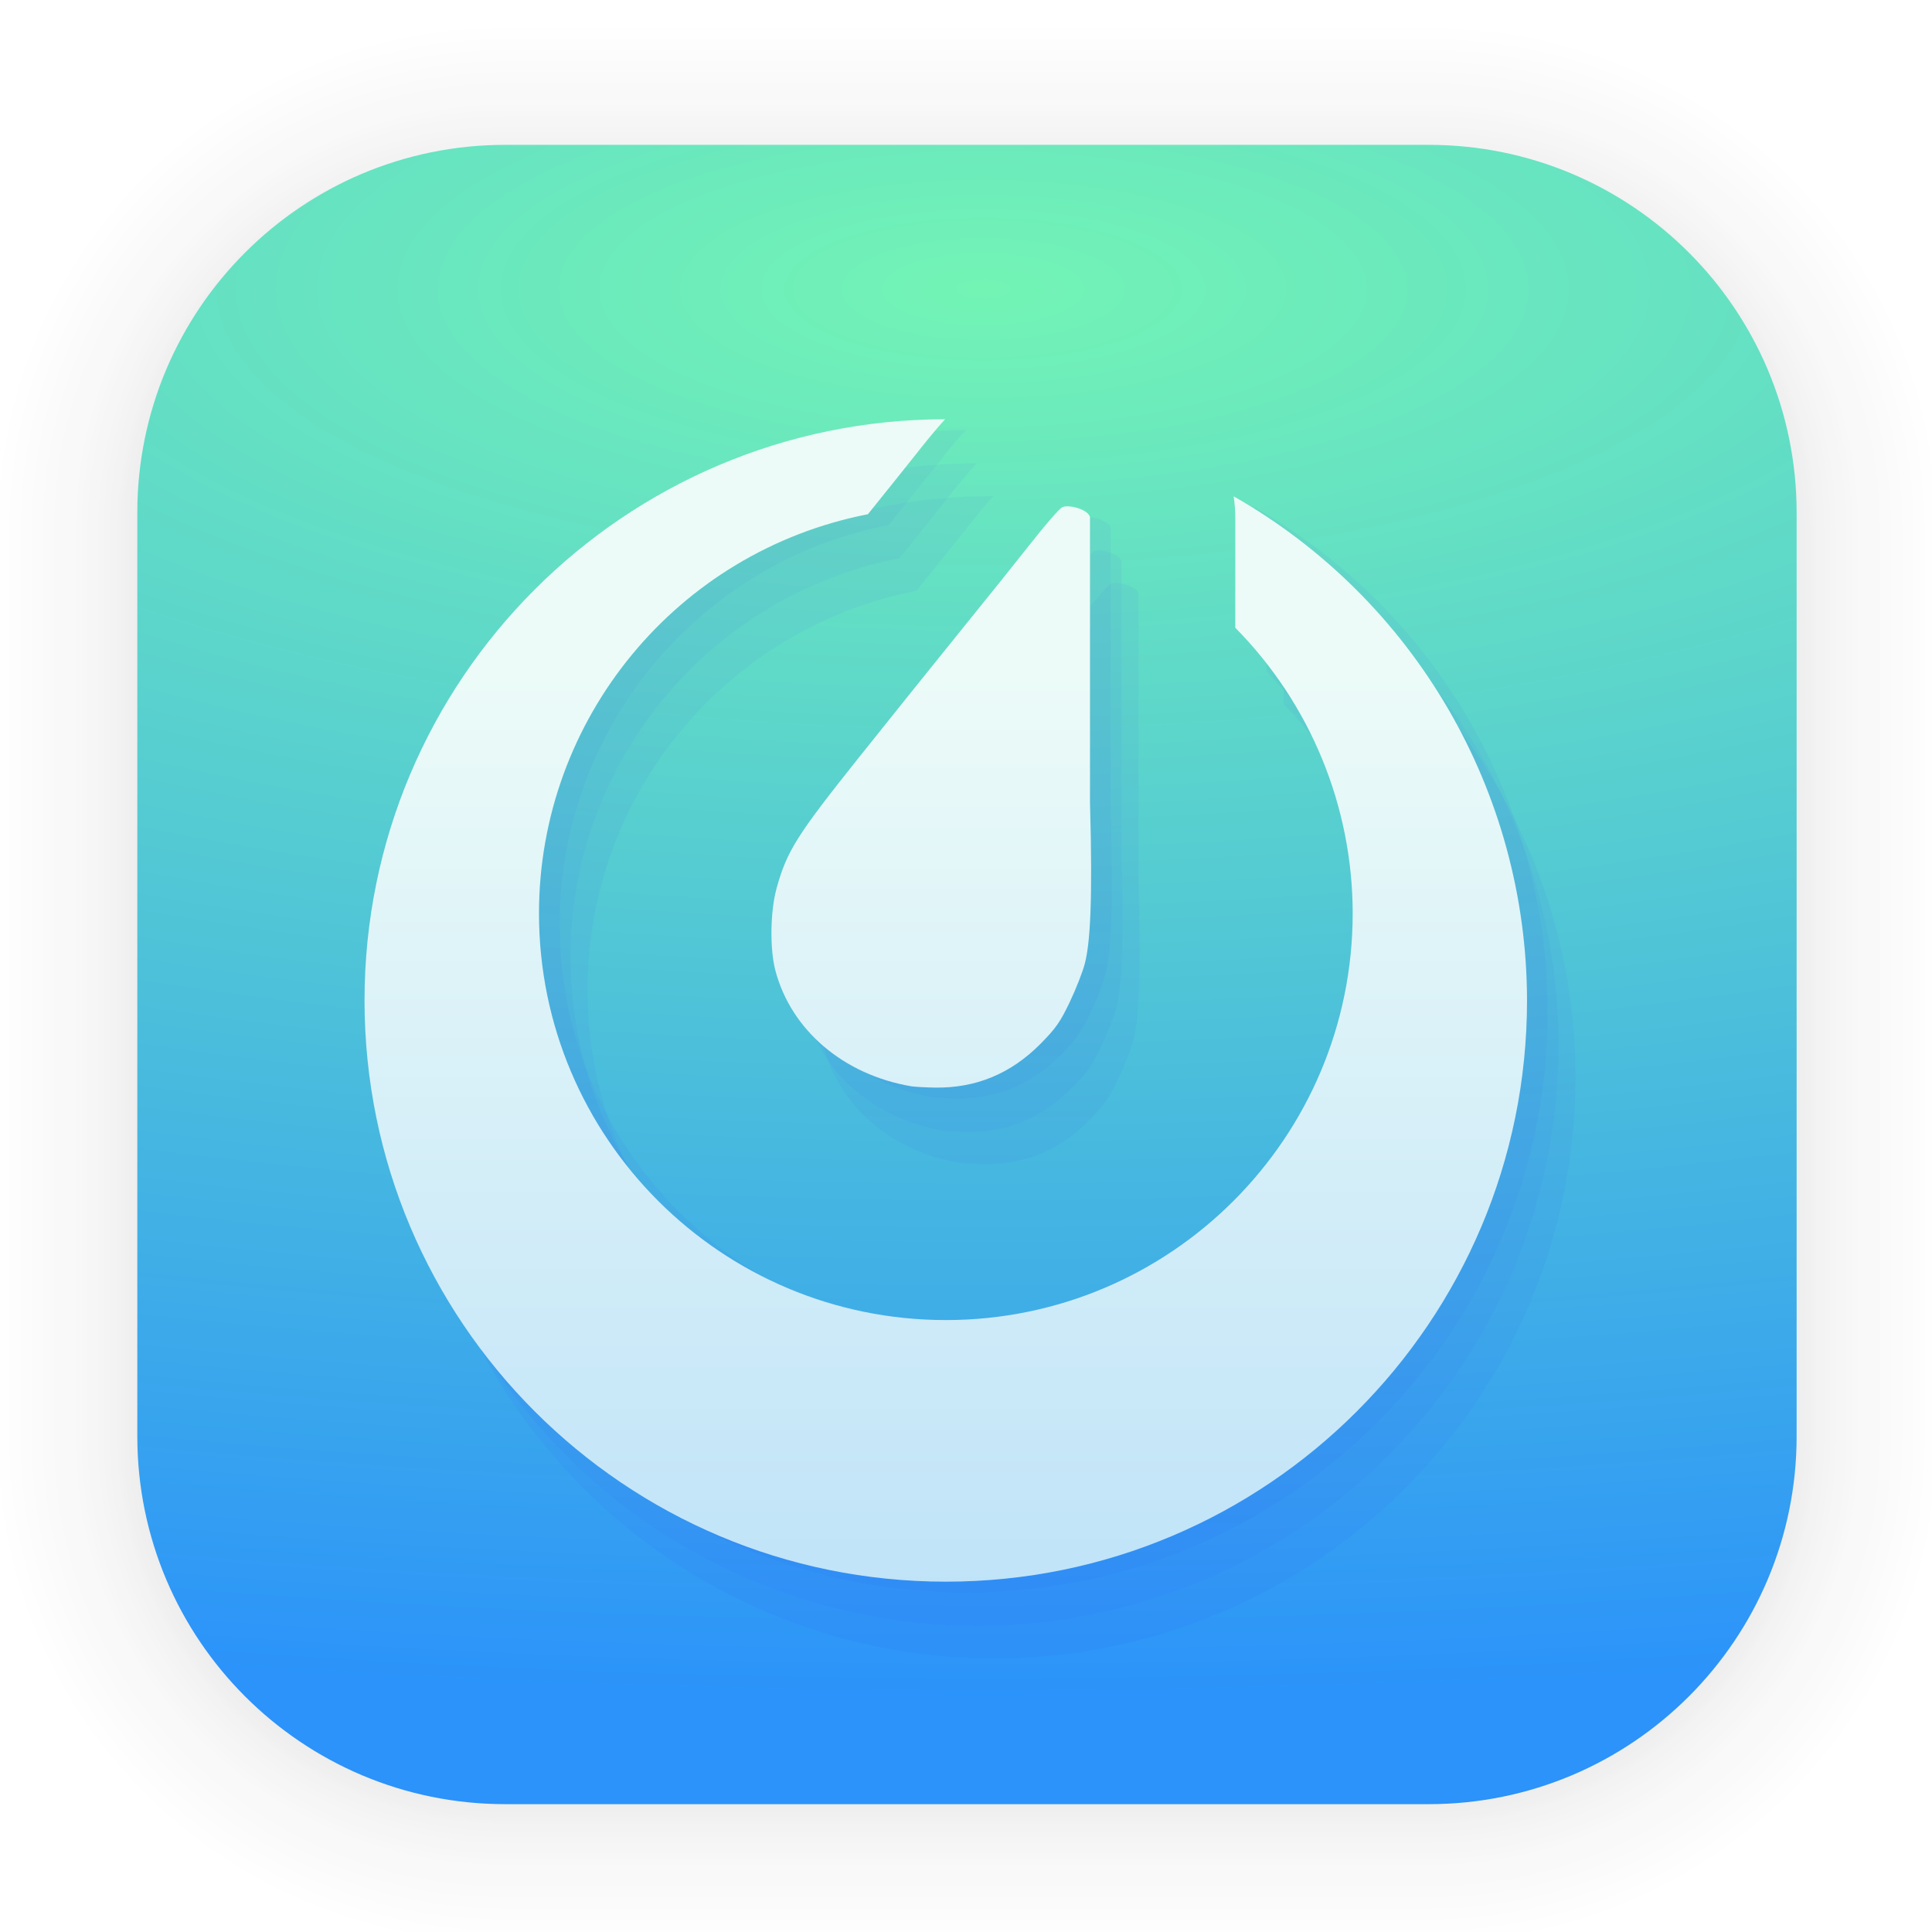
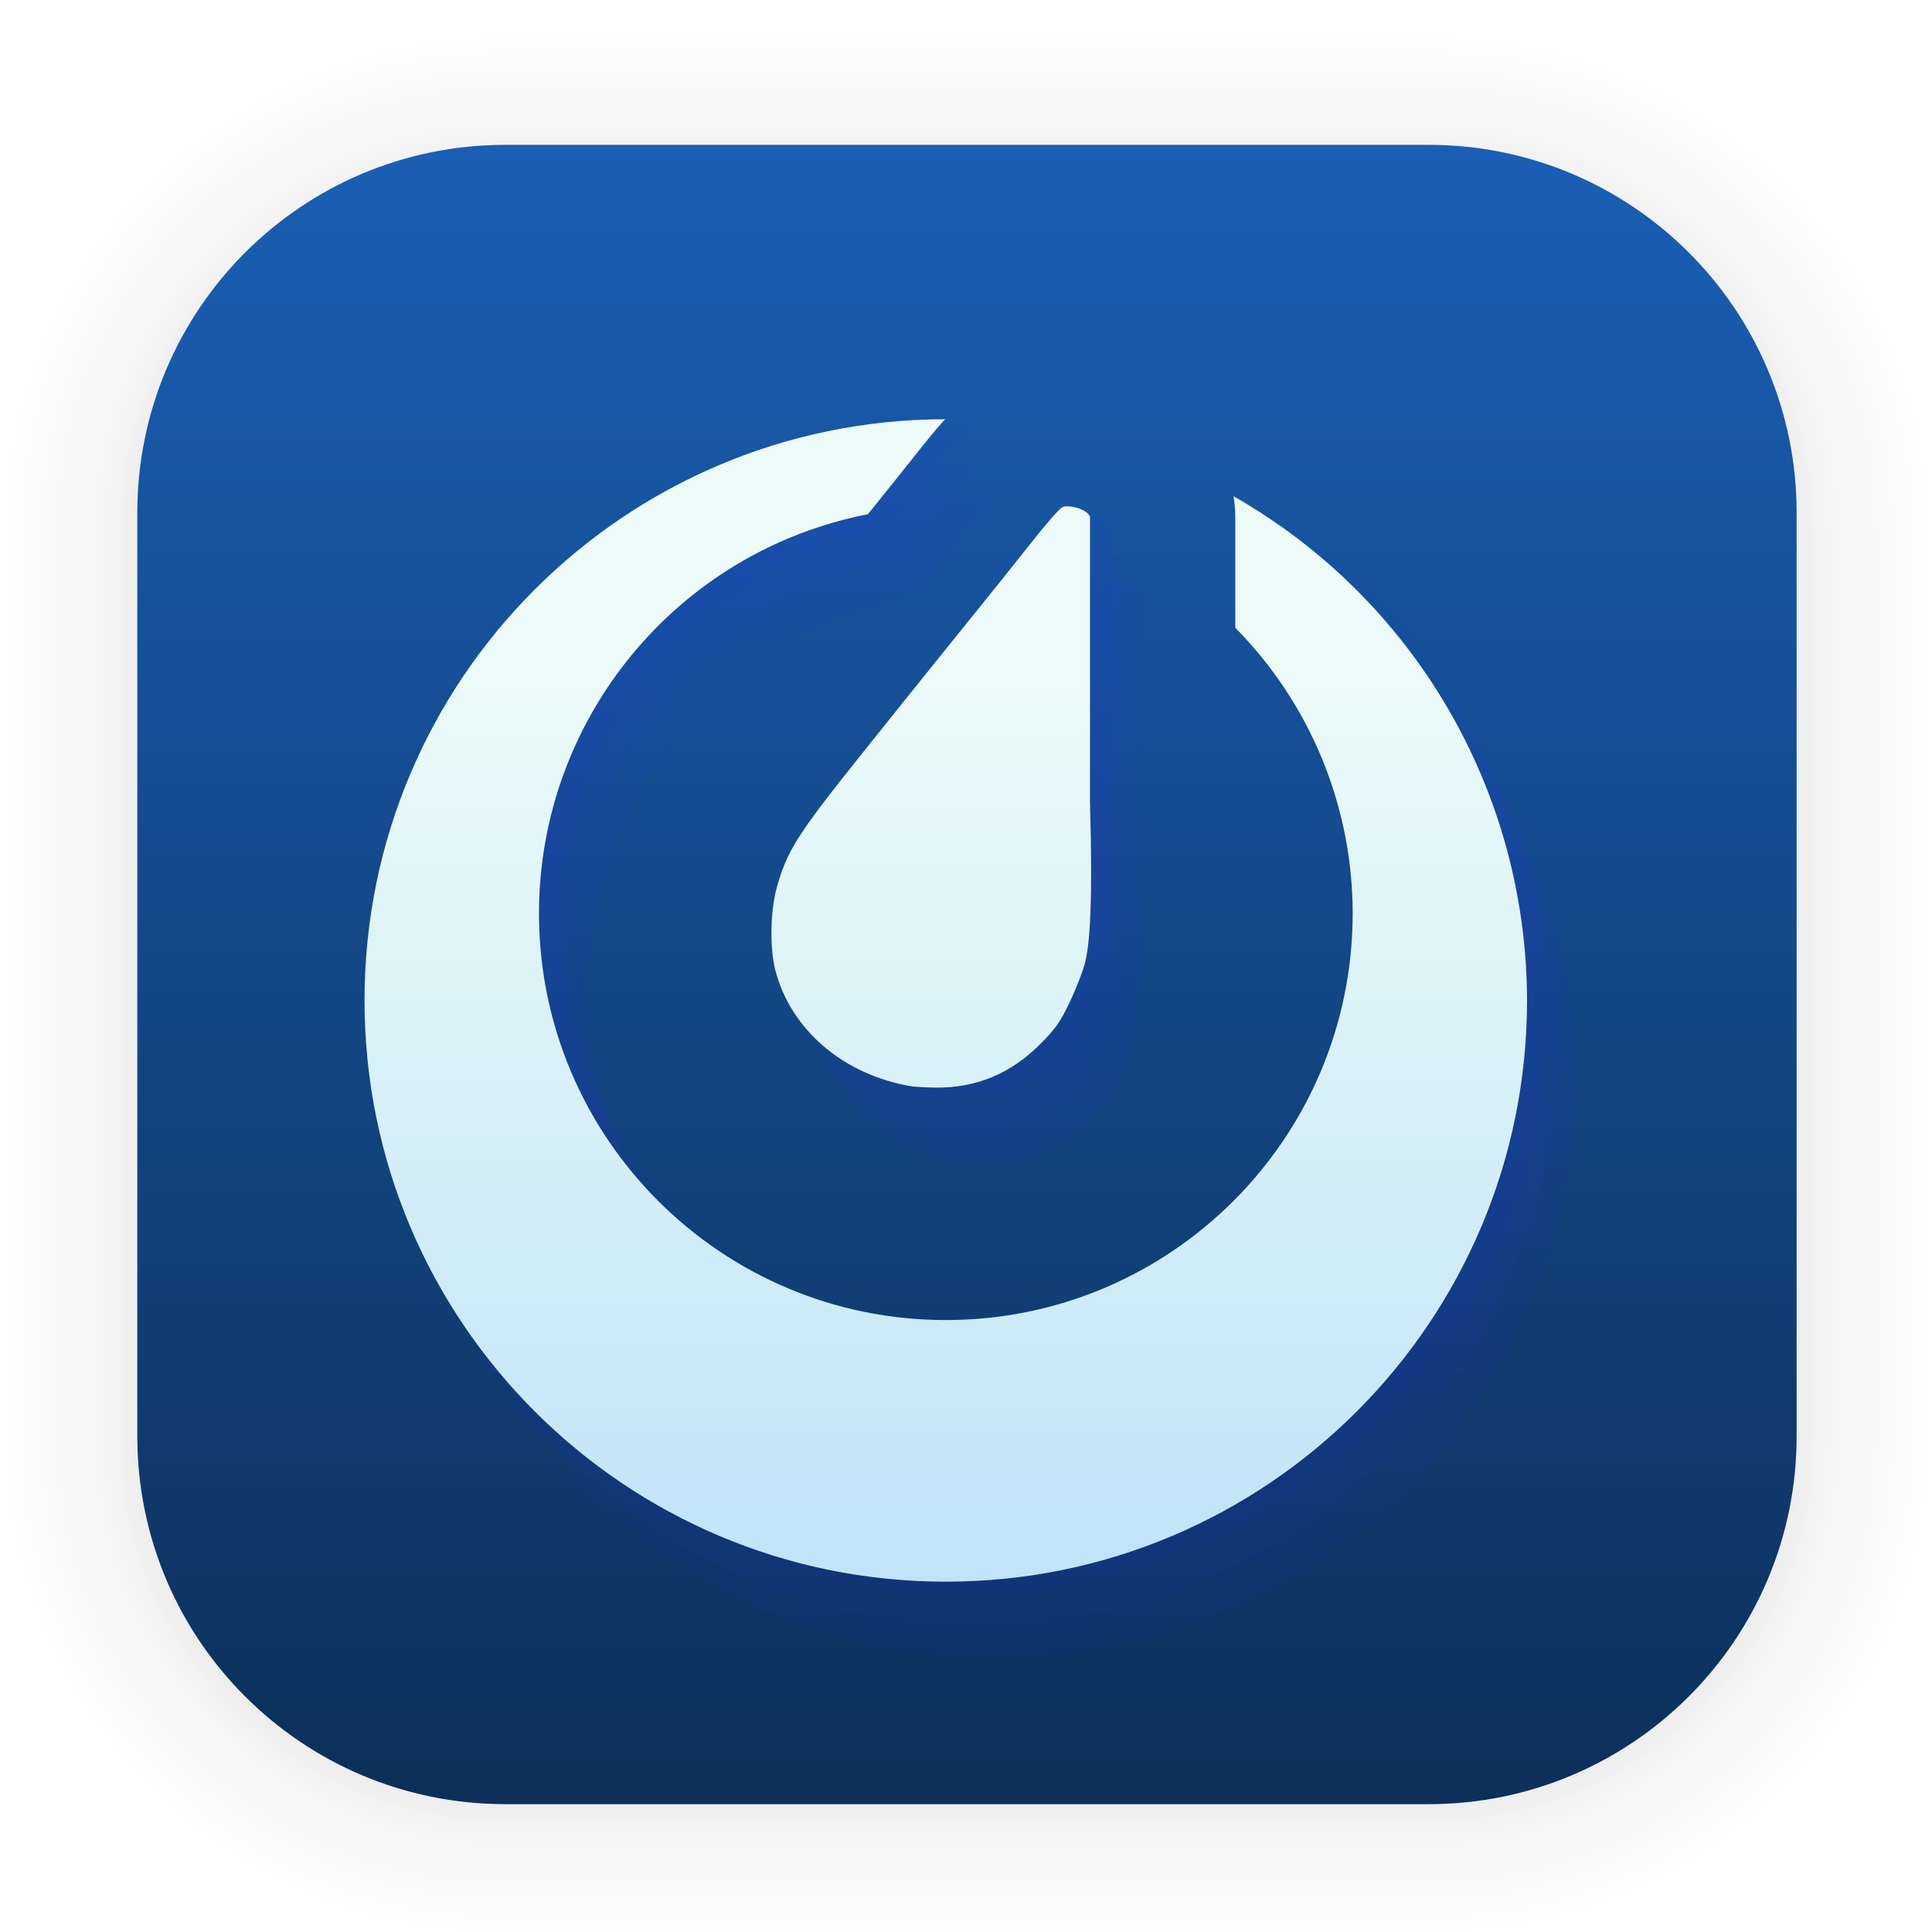
- <svg xmlns="http://www.w3.org/2000/svg" id="svg1443" width="128" height="128" version="1.1" viewBox="0 0 33.867 33.867">
+ <svg xmlns="http://www.w3.org/2000/svg" xmlns:xlink="http://www.w3.org/1999/xlink" id="svg1443" width="128" height="128" version="1.1" viewBox="0 0 33.867 33.867">
  <defs id="defs1437">
+     <linearGradient id="linearGradient1">
+       <stop style="stop-color:#1a5fb4;stop-opacity:1;" offset="0" id="stop1" />
+       <stop style="stop-color:#0d2f59;stop-opacity:1;" offset="1" id="stop2" />
+     </linearGradient>
    <radialGradient id="radialGradient1999" cx="17.076" cy="4.628" r="14.544" gradientTransform="matrix(4.7283 0 0 1.6998 -63.506 -2.7937)" gradientUnits="userSpaceOnUse">
      <stop id="stop1993" stop-color="#73f4b5" offset="0" />
      <stop id="stop1995" stop-color="#2b93fa" offset="1" />
    </radialGradient>
    <linearGradient id="linearGradient1113" x1="19.493" x2="19.493" y1="82.014" y2="11.778" gradientUnits="userSpaceOnUse">
      <stop id="stop1107" stop-color="#2b93fa" offset="0" />
      <stop id="stop1109" stop-color="#ecfbf8" offset="1" />
    </linearGradient>
+     <linearGradient xlink:href="#linearGradient1" id="linearGradient2" x1="16.951" y1="2.539" x2="16.951" y2="31.626" gradientUnits="userSpaceOnUse" />
  </defs>
  <g id="layer1">
    <g id="g1702" transform="matrix(.97573 0 0 .96361 -65.737 -36.328)" fill="none" opacity=".188" stroke="#000" stroke-linecap="round" stroke-linejoin="round" stroke-opacity=".02">
      <rect id="rect1634" x="69.84" y="40.71" width="29.811" height="29.811" rx="6.61" ry="6.61" stroke-width=".1" />
      <rect id="rect1638" x="69.84" y="40.71" width="29.811" height="29.811" rx="6.61" ry="6.61" stroke-width=".2" />
      <rect id="rect1640" x="69.84" y="40.71" width="29.811" height="29.811" rx="6.61" ry="6.61" stroke-width=".3" />
      <rect id="rect1642" x="69.84" y="40.71" width="29.811" height="29.811" rx="6.61" ry="6.61" stroke-width=".4" />
      <rect id="rect1644" x="69.84" y="40.71" width="29.811" height="29.811" rx="6.61" ry="6.61" stroke-width=".5" />
      <rect id="rect1646" x="69.84" y="40.71" width="29.811" height="29.811" rx="6.61" ry="6.61" stroke-width=".6" />
      <rect id="rect1648" x="69.84" y="40.71" width="29.811" height="29.811" rx="6.61" ry="6.61" stroke-width=".7" />
      <rect id="rect1650" x="69.84" y="40.71" width="29.811" height="29.811" rx="6.61" ry="6.61" stroke-width=".8" />
      <rect id="rect1652" x="69.84" y="40.71" width="29.811" height="29.811" rx="6.61" ry="6.61" />
      <rect id="rect1654" x="69.84" y="40.71" width="29.811" height="29.811" rx="6.61" ry="6.61" stroke-width="1.2" />
      <rect id="rect1656" x="69.84" y="40.71" width="29.811" height="29.811" rx="6.61" ry="6.61" stroke-width="1.4" />
      <rect id="rect1658" x="69.84" y="40.71" width="29.811" height="29.811" rx="6.61" ry="6.61" stroke-width="1.6" />
      <rect id="rect1660" x="69.84" y="40.71" width="29.811" height="29.811" rx="6.61" ry="6.61" stroke-width="1.8" />
      <rect id="rect1662" x="69.84" y="40.71" width="29.811" height="29.811" rx="6.61" ry="6.61" stroke-width="2" />
      <rect id="rect1664" x="69.84" y="40.71" width="29.811" height="29.811" rx="6.61" ry="6.61" stroke-width="2.2" />
      <rect id="rect1666" x="69.84" y="40.71" width="29.811" height="29.811" rx="6.61" ry="6.61" stroke-width="2.6" />
      <rect id="rect1668" x="69.84" y="40.71" width="29.811" height="29.811" rx="6.61" ry="6.61" stroke-width="3" />
      <rect id="rect1670" x="69.84" y="40.71" width="29.811" height="29.811" rx="6.61" ry="6.61" stroke-width="3.4" />
      <rect id="rect1672" x="69.84" y="40.71" width="29.811" height="29.811" rx="6.61" ry="6.61" stroke-width="3.8" />
      <rect id="rect1674" x="69.84" y="40.71" width="29.811" height="29.811" rx="6.61" ry="6.61" stroke-width="4.2" />
      <rect id="rect1676" x="69.84" y="40.71" width="29.811" height="29.811" rx="6.61" ry="6.61" stroke-width="4.6" />
      <rect id="rect1678" x="69.84" y="40.71" width="29.811" height="29.811" rx="6.61" ry="6.61" stroke-width="5" />
    </g>
-     <rect id="rect849" x="2.407" y="2.539" width="29.087" height="29.087" rx="6.449" ry="6.449" fill="url(#radialGradient1999)" stroke-linecap="round" stroke-linejoin="round" stroke-width="2.688" />
+     <rect id="rect849" x="2.407" y="2.539" width="29.087" height="29.087" rx="6.449" ry="6.449" fill="url(#radialGradient1999)" stroke-linecap="round" stroke-linejoin="round" stroke-width="2.688" style="fill:url(#linearGradient2)" />
    <g id="g4646" fill="#3626ff" fill-opacity=".086" opacity=".498" stroke-width=".509">
      <path id="path4385" d="m16.93 7.539a10.189 10.189 0 0 0-10.177 10.188 10.189 10.189 0 0 0 10.189 10.189 10.189 10.189 0 0 0 10.189-10.189 10.189 10.189 0 0 0-5.143-8.837 2.547 2.547 0 0 1 0.029 0.367v1.937a7.132 7.132 0 0 1 2.058 5.004 7.132 7.132 0 0 1-7.132 7.132 7.132 7.132 0 0 1-7.132-7.132 7.132 7.132 0 0 1 5.766-6.994c0.326-0.405 0.691-0.859 0.854-1.066 0.149-0.19 0.293-0.366 0.434-0.527 0.021-0.024 0.046-0.049 0.067-0.073zm2.176 1.528c-0.049-0.004-0.092 5.041e-4 -0.121 0.014-0.052 0.024-0.299 0.31-0.552 0.632-0.253 0.322-0.805 1.01-1.228 1.531-0.422 0.522-1.225 1.521-1.781 2.218-1.093 1.37-1.267 1.646-1.447 2.296-0.112 0.406-0.122 1.063-0.022 1.444 0.275 1.045 1.195 1.829 2.382 2.03 0.054 0.009 0.24 0.02 0.413 0.023 0.719 0.011 1.331-0.242 1.85-0.765 0.273-0.276 0.348-0.384 0.516-0.736 0.108-0.227 0.226-0.529 0.263-0.671 0.095-0.363 0.14-1.112 0.091-2.828v-4.998c-0.019-0.101-0.217-0.18-0.363-0.19z" />
      <path id="path4639" d="m17.119 8.122a10.189 10.189 0 0 0-10.177 10.188 10.189 10.189 0 0 0 10.189 10.189 10.189 10.189 0 0 0 10.189-10.189 10.189 10.189 0 0 0-5.143-8.837 2.547 2.547 0 0 1 0.029 0.367v1.937a7.132 7.132 0 0 1 2.058 5.004 7.132 7.132 0 0 1-7.132 7.132 7.132 7.132 0 0 1-7.132-7.132 7.132 7.132 0 0 1 5.766-6.994c0.326-0.405 0.691-0.859 0.854-1.066 0.149-0.19 0.293-0.366 0.434-0.527 0.021-0.024 0.046-0.049 0.067-0.073zm2.176 1.528c-0.049-0.004-0.092 5.041e-4 -0.121 0.014-0.052 0.024-0.299 0.31-0.552 0.632-0.253 0.322-0.805 1.01-1.228 1.531-0.422 0.522-1.225 1.521-1.781 2.218-1.093 1.37-1.267 1.646-1.447 2.296-0.112 0.406-0.122 1.063-0.022 1.444 0.275 1.045 1.195 1.829 2.382 2.03 0.054 0.009 0.24 0.02 0.413 0.023 0.719 0.011 1.331-0.242 1.85-0.765 0.273-0.276 0.348-0.384 0.516-0.736 0.108-0.227 0.226-0.529 0.263-0.671 0.095-0.363 0.14-1.112 0.091-2.828v-4.998c-0.019-0.101-0.217-0.18-0.363-0.19z" />
      <path id="path4641" d="m17.417 8.693a10.189 10.189 0 0 0-10.177 10.188 10.189 10.189 0 0 0 10.189 10.189 10.189 10.189 0 0 0 10.189-10.189 10.189 10.189 0 0 0-5.143-8.837 2.547 2.547 0 0 1 0.029 0.367v1.937a7.132 7.132 0 0 1 2.058 5.004 7.132 7.132 0 0 1-7.132 7.132 7.132 7.132 0 0 1-7.132-7.132 7.132 7.132 0 0 1 5.766-6.994c0.326-0.405 0.691-0.859 0.854-1.066 0.149-0.19 0.293-0.366 0.434-0.527 0.021-0.024 0.046-0.049 0.067-0.073zm2.176 1.528c-0.049-0.004-0.092 5.05e-4 -0.121 0.014-0.052 0.024-0.299 0.31-0.552 0.632-0.253 0.322-0.805 1.01-1.228 1.531-0.422 0.522-1.225 1.521-1.781 2.218-1.093 1.37-1.267 1.646-1.447 2.296-0.112 0.406-0.122 1.063-0.022 1.444 0.275 1.045 1.195 1.829 2.382 2.03 0.054 0.009 0.24 0.02 0.413 0.023 0.719 0.011 1.331-0.242 1.85-0.765 0.273-0.276 0.348-0.384 0.516-0.736 0.108-0.227 0.226-0.529 0.263-0.671 0.095-0.363 0.14-1.112 0.091-2.828v-4.998c-0.019-0.101-0.217-0.18-0.363-0.19z" />
    </g>
    <path id="path8" d="m16.567 7.349a10.189 10.189 0 0 0-10.177 10.188 10.189 10.189 0 0 0 10.189 10.189 10.189 10.189 0 0 0 10.189-10.189 10.189 10.189 0 0 0-5.143-8.837 2.547 2.547 0 0 1 0.029 0.367v1.937a7.132 7.132 0 0 1 2.058 5.004 7.132 7.132 0 0 1-7.132 7.132 7.132 7.132 0 0 1-7.132-7.132 7.132 7.132 0 0 1 5.766-6.994c0.326-0.405 0.691-0.859 0.854-1.066 0.149-0.19 0.293-0.366 0.434-0.527 0.021-0.024 0.046-0.049 0.067-0.073zm2.176 1.528c-0.049-0.004-0.092 5.041e-4 -0.121 0.014-0.052 0.024-0.299 0.31-0.552 0.632-0.253 0.322-0.805 1.01-1.228 1.531-0.422 0.522-1.225 1.521-1.781 2.218-1.093 1.37-1.267 1.646-1.447 2.296-0.112 0.406-0.122 1.063-0.022 1.444 0.275 1.045 1.195 1.829 2.382 2.03 0.054 0.009 0.24 0.02 0.413 0.023 0.719 0.011 1.331-0.242 1.85-0.765 0.273-0.276 0.348-0.384 0.516-0.736 0.108-0.227 0.226-0.529 0.263-0.671 0.095-0.363 0.14-1.112 0.091-2.828v-4.998c-0.019-0.101-0.217-0.18-0.363-0.19z" fill="url(#linearGradient1113)" stroke-width=".509" />
  </g>
</svg>
